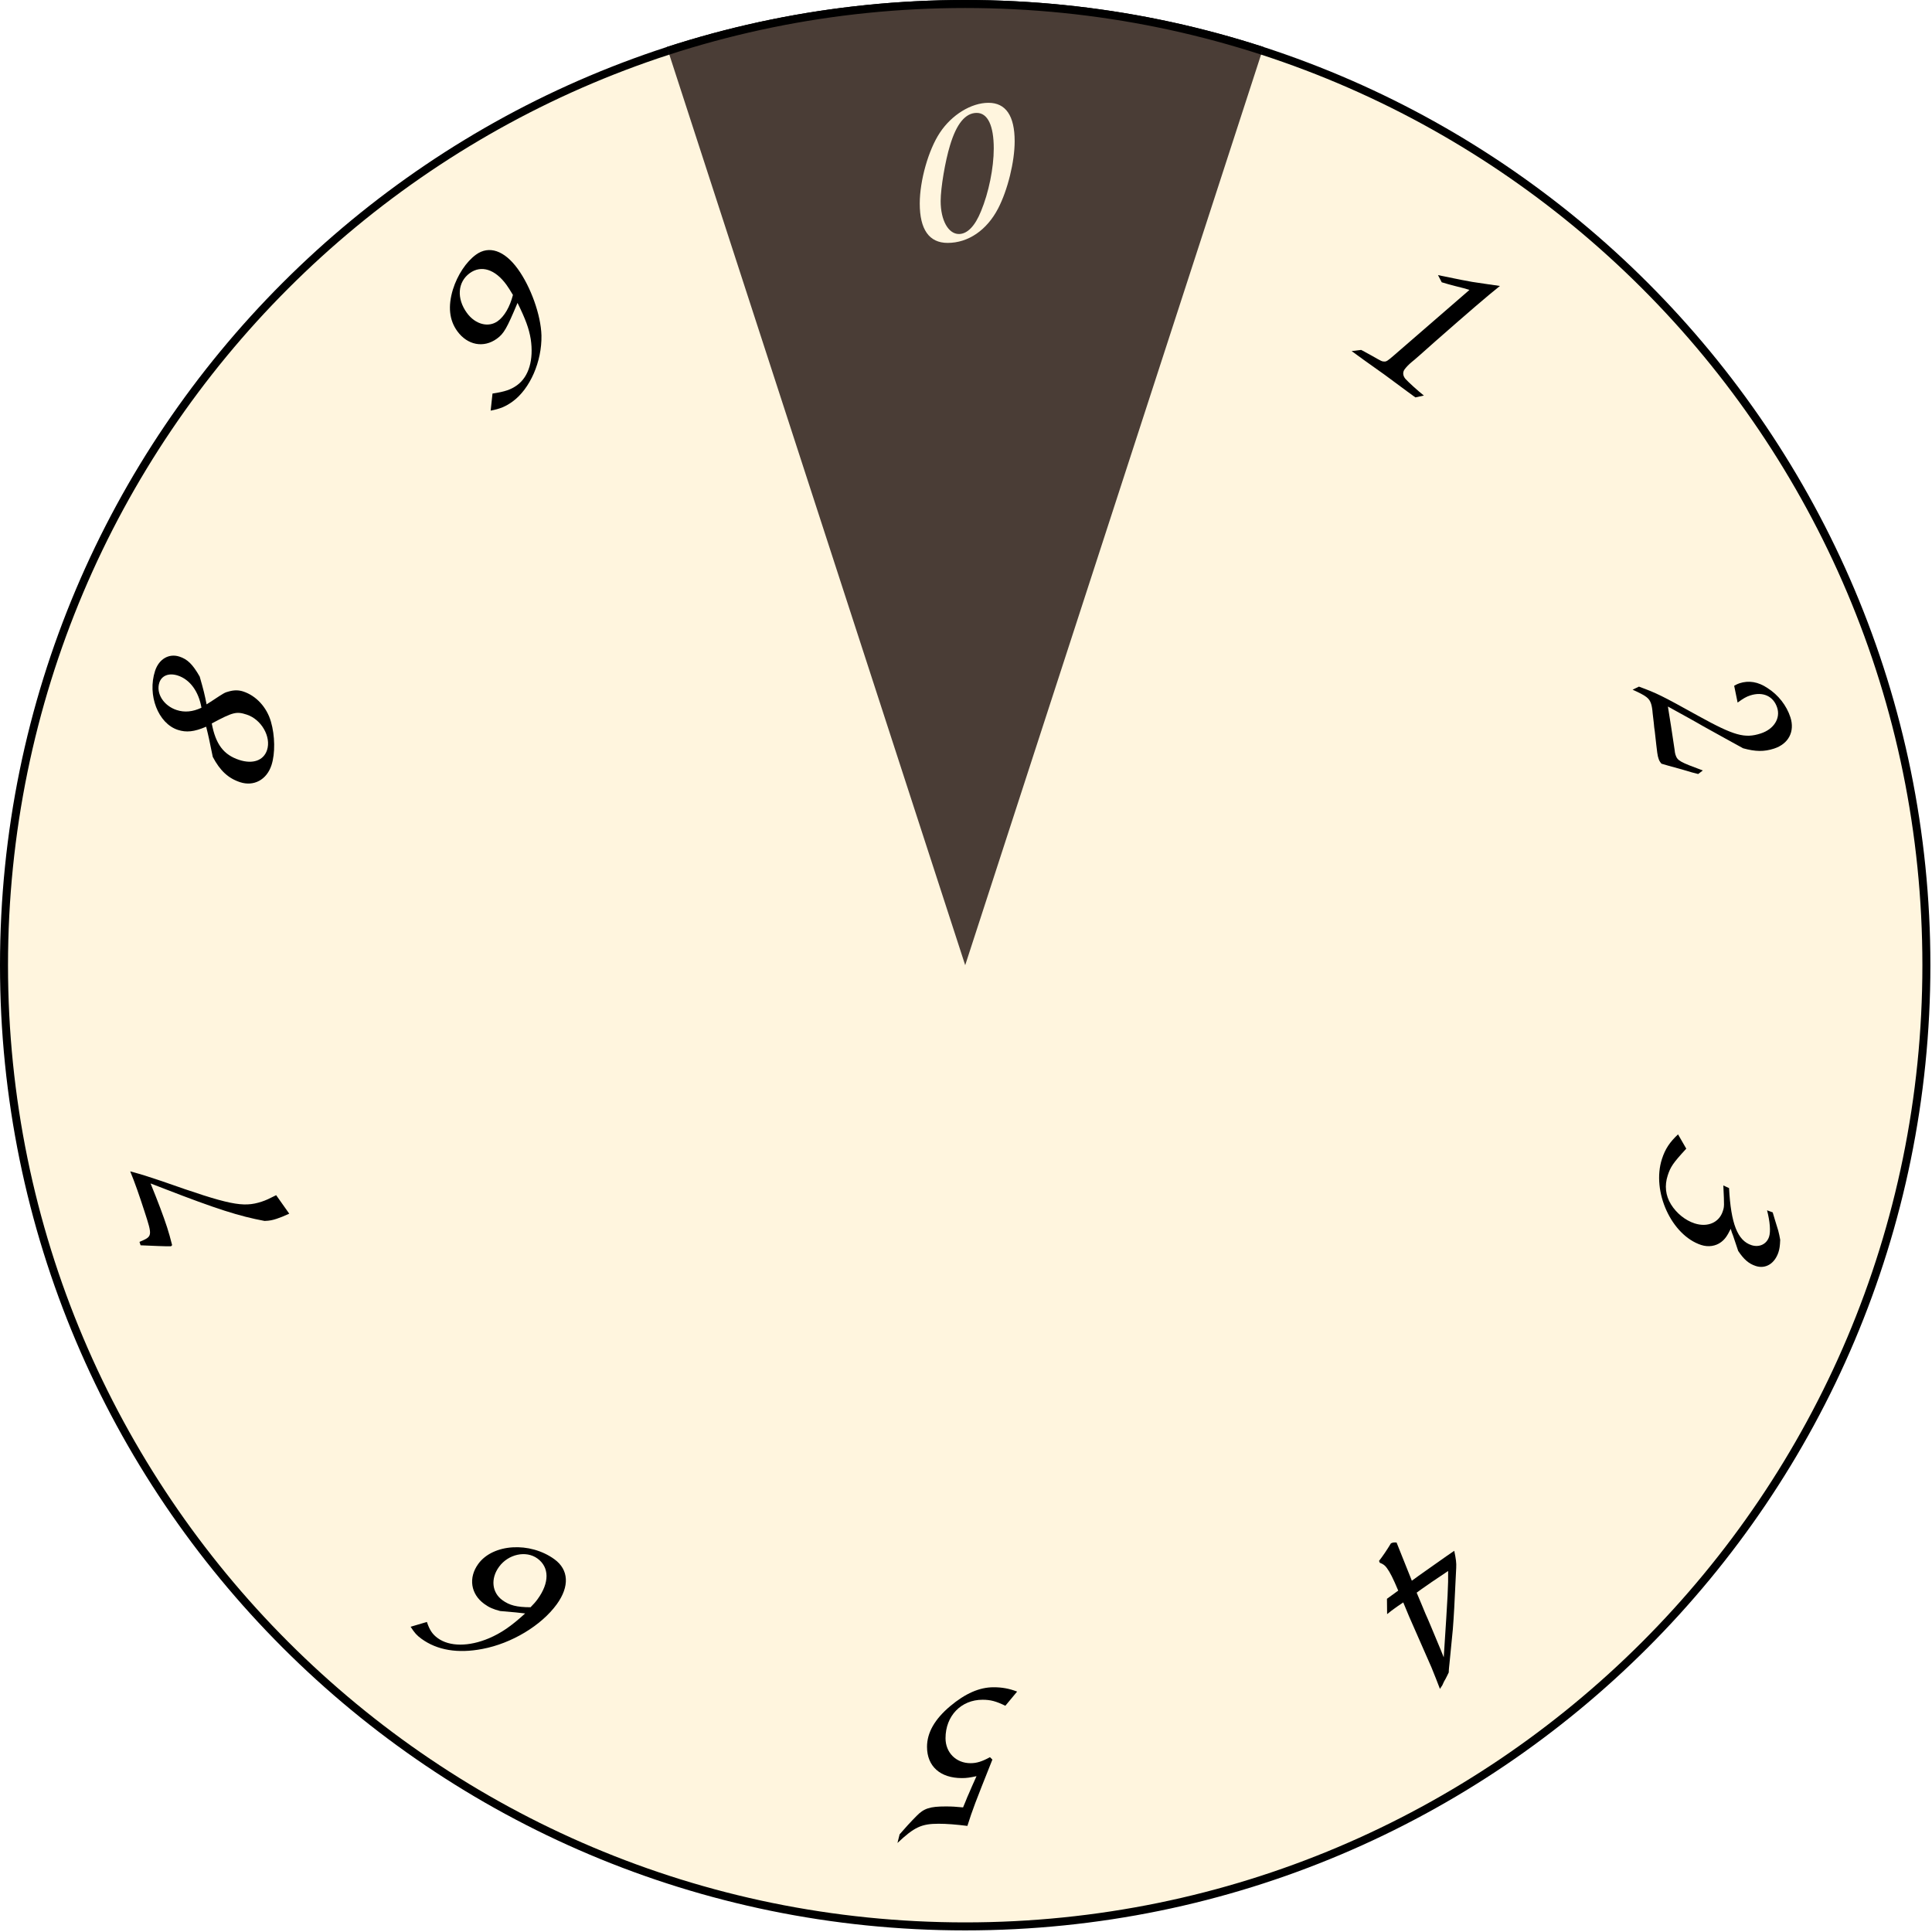
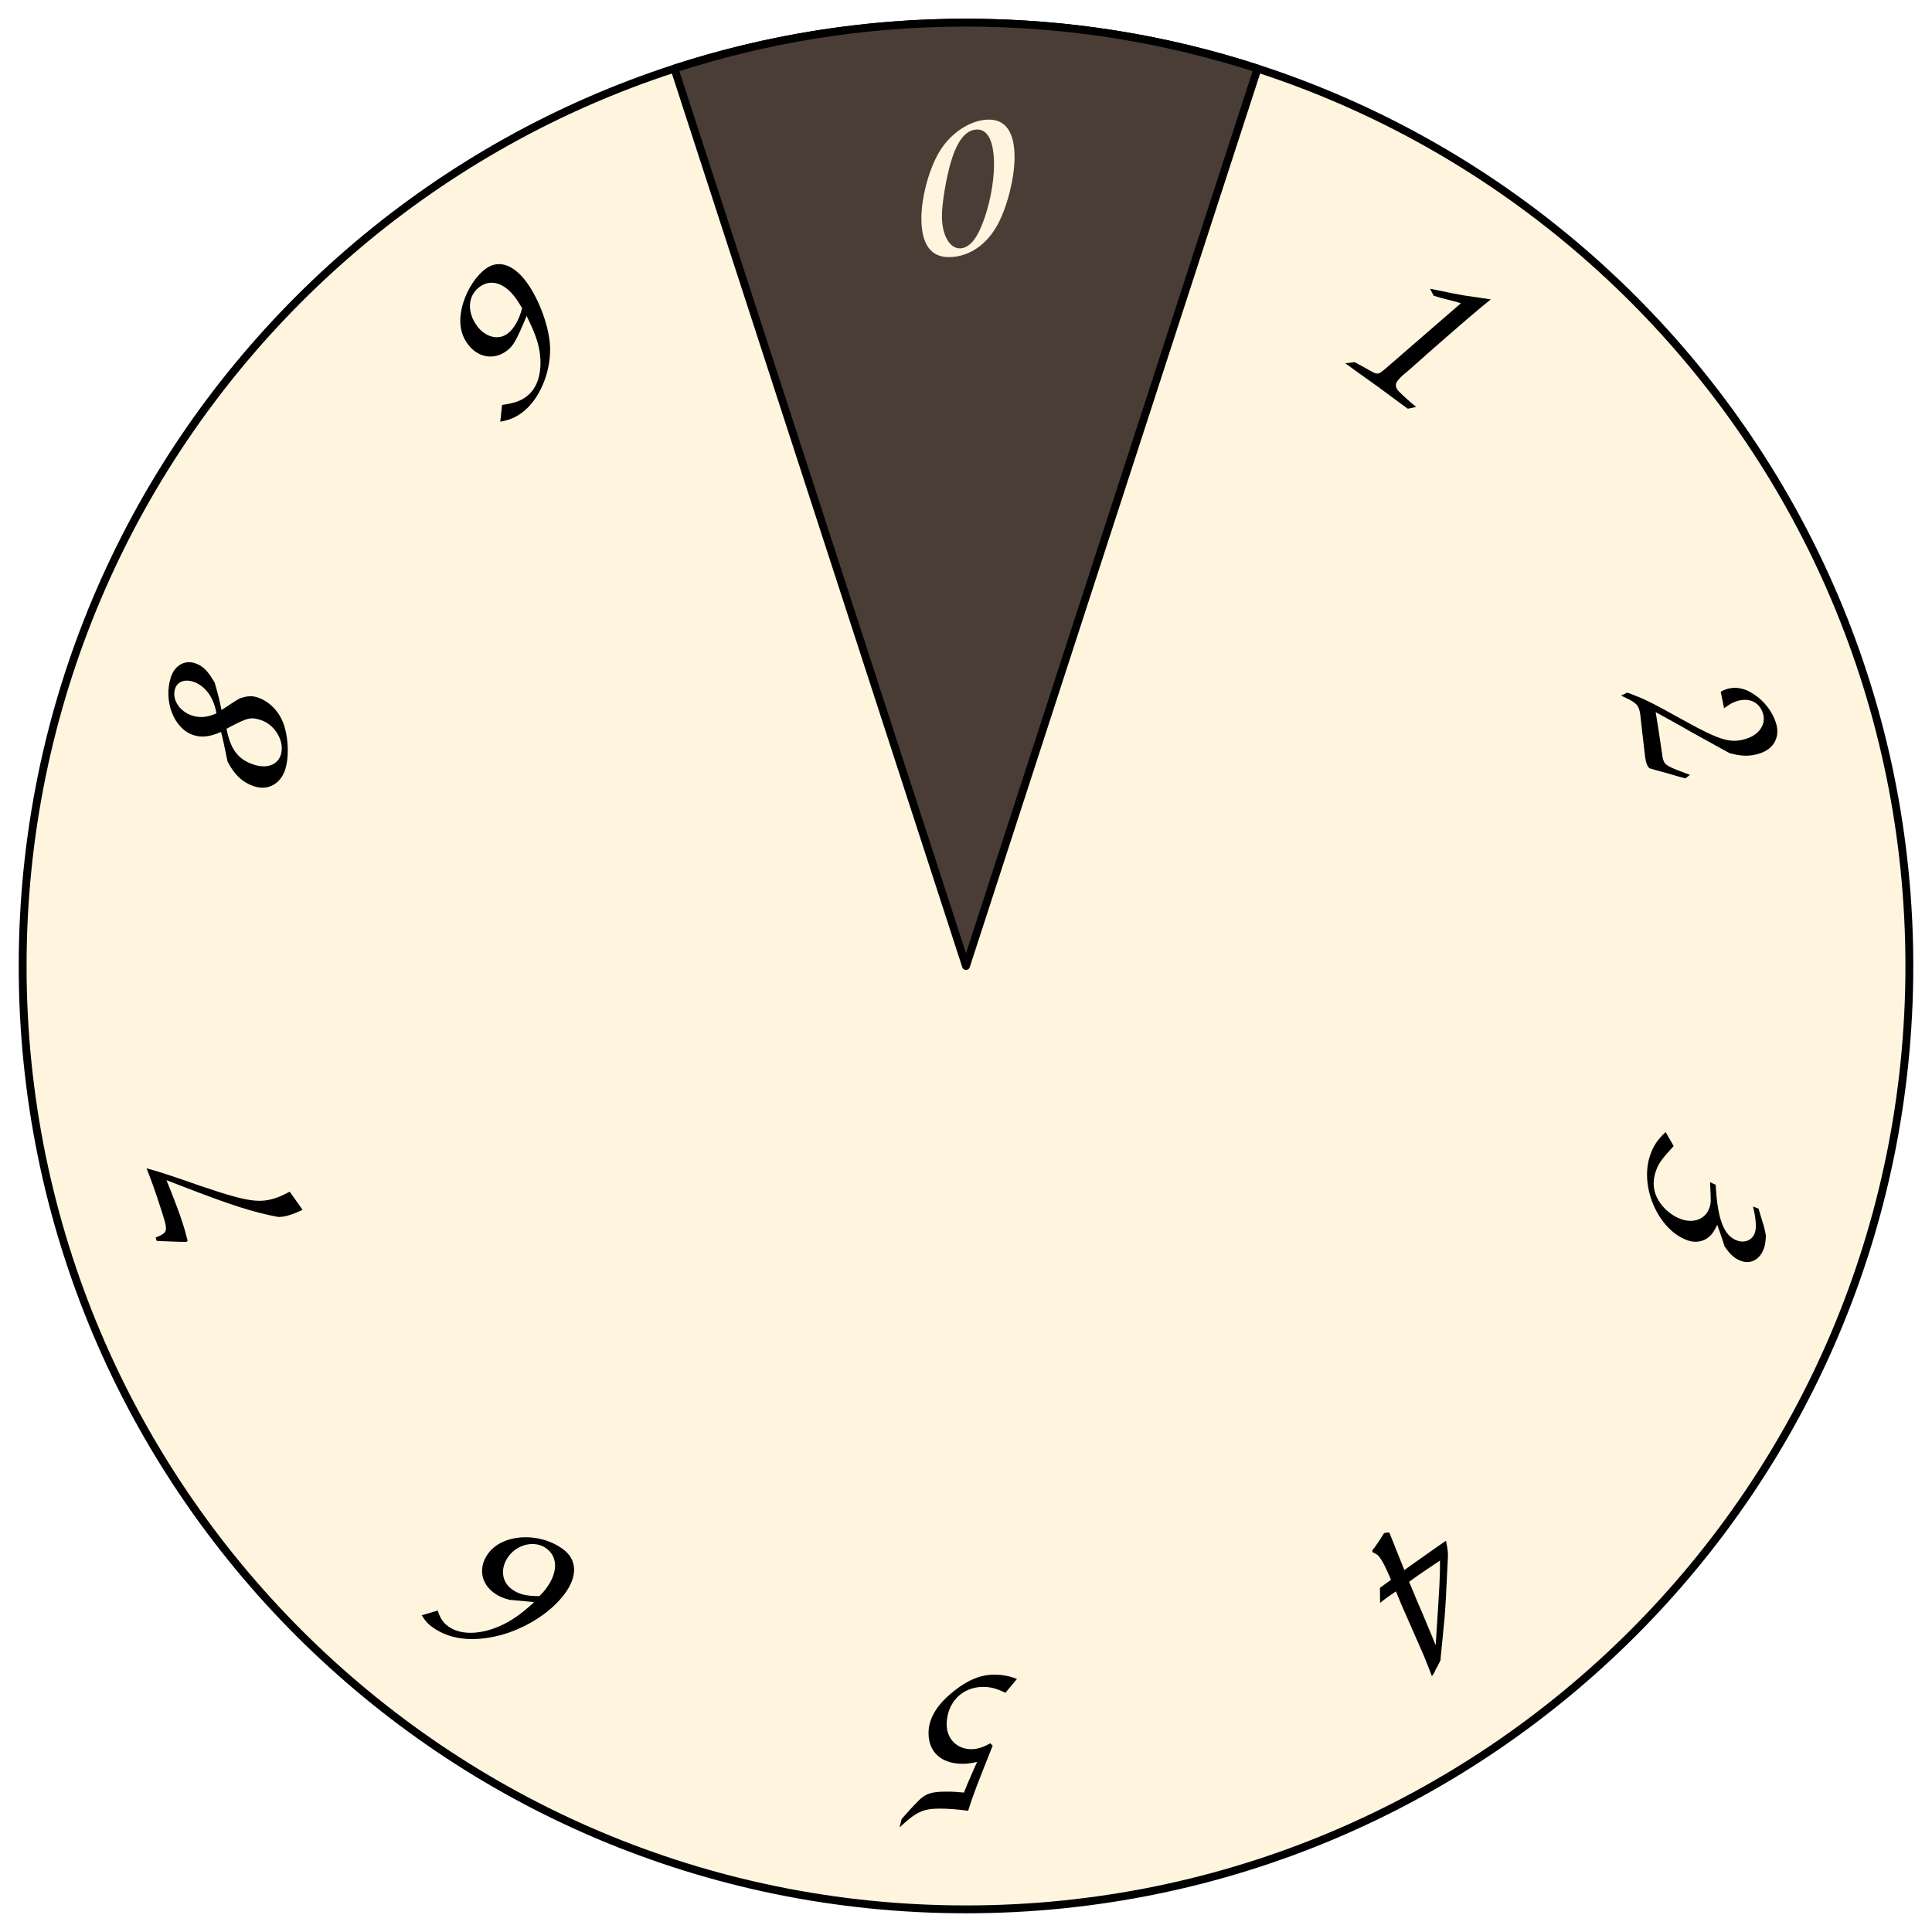
- <svg xmlns="http://www.w3.org/2000/svg" width="100%" height="100%" viewBox="0 0 1005 1005" version="1.1" xmlnsXlink="http://www.w3.org/1999/xlink" xmlSpace="preserve" xmlnsSerif="http://www.serif.com/" style="fill-rule:evenodd;clip-rule:evenodd;stroke-linecap:round;stroke-linejoin:round;stroke-miterlimit:1.5;">
-   <g transform="matrix(1,0,0,1,-9.91667,-9.91667)">
-     <g id="Outer">
-       <g id="Outer-Circle" serifId="Outer Circle" transform="matrix(1.46132,0,0,1.46132,-306.878,-346.449)">
-         <circle cx="560.368" cy="587.448" r="342.156" style="fill:rgb(255,245,222);stroke:black;stroke-width:2.85px;" />
+ <svg xmlns="http://www.w3.org/2000/svg" width="100%" height="100%" viewBox="0 0 1024 1024" version="1.1" xmlnsXlink="http://www.w3.org/1999/xlink" xmlSpace="preserve" xmlnsSerif="http://www.serif.com/" style="fill-rule:evenodd;clip-rule:evenodd;stroke-linecap:round;stroke-linejoin:round;stroke-miterlimit:1.5;">
+   <g id="Outer">
+     <g id="Outer-Circle" serifId="Outer Circle" transform="matrix(1.46132,0,0,1.46132,-306.878,-346.449)">
+       <circle cx="560.368" cy="587.448" r="342.156" style="fill:rgb(255,245,222);stroke:black;stroke-width:2.85px;" />
+     </g>
+     <path id="Outer-Circle1" serifId="Outer Circle" d="M357.462,36.379C406.138,20.554 458.078,12 512,12C565.922,12 617.862,20.554 666.538,36.379L512,512L357.462,36.379Z" style="fill:rgb(74,61,54);stroke:black;stroke-width:4.17px;" />
+     <g id="Outer-Digits" serifId="Outer Digits">
+       <g transform="matrix(1,0,0,1,-37.1231,48.6272)">
+         <text x="513.732px" y="86.771px" style="font-family:'ChalkboardSE-Light', 'Chalkboard SE', cursive;font-size:125px;fill:rgb(255,245,222);">0</text>
      </g>
-       <g id="Outer-Circle1" serifId="Outer Circle" transform="matrix(1.46132,0,0,1.46132,-306.878,-346.449)">
-         <clipPath id="_clip1">
-           <path d="M560.461,587.16L680.282,218.39L440.547,218.677L560.368,587.448" />
-         </clipPath>
-         <g clip-path="url(#_clip1)">
-           <circle cx="560.368" cy="587.448" r="342.156" style="fill:rgb(74,61,54);stroke:black;stroke-width:2.85px;" />
-         </g>
+       <g transform="matrix(0.809017,-0.587785,0.587785,0.809017,-204.614,459.89)">
+         <text x="513.732px" y="86.771px" style="font-family:'ChalkboardSE-Light', 'Chalkboard SE', cursive;font-size:125px;">9</text>
      </g>
-       <g id="Outer-Digits" serifId="Outer Digits">
-         <g transform="matrix(1,0,0,1,-37.1231,48.6272)">
-           <text x="513.732px" y="86.771px" style="font-family:'ChalkboardSE-Light', 'Chalkboard SE', cursive;font-size:125px;fill:rgb(255,245,222);">0</text>
-         </g>
-         <g transform="matrix(0.809017,-0.587785,0.587785,0.809017,-204.614,459.89)">
-           <text x="513.732px" y="86.771px" style="font-family:'ChalkboardSE-Light', 'Chalkboard SE', cursive;font-size:125px;">9</text>
-         </g>
-         <g transform="matrix(0.309017,-0.951057,0.951057,0.309017,-98.3821,891.057)">
-           <text x="513.732px" y="86.771px" style="font-family:'ChalkboardSE-Light', 'Chalkboard SE', cursive;font-size:125px;">8</text>
-         </g>
-         <g transform="matrix(-0.309017,-0.951057,0.951057,-0.309017,240.995,1177.44)">
-           <text x="513.732px" y="86.771px" style="font-family:'ChalkboardSE-Light', 'Chalkboard SE', cursive;font-size:125px;">7</text>
-         </g>
-         <g transform="matrix(-0.809017,-0.587785,0.587785,-0.809017,683.886,1209.64)">
-           <text x="513.732px" y="86.771px" style="font-family:'ChalkboardSE-Light', 'Chalkboard SE', cursive;font-size:125px;">6</text>
-         </g>
-         <g transform="matrix(-1,0,0,-1,1061.12,975.373)">
-           <text x="513.732px" y="86.771px" style="font-family:'ChalkboardSE-Light', 'Chalkboard SE', cursive;font-size:125px;">5</text>
-         </g>
-         <g transform="matrix(-0.809017,0.587785,-0.587785,-0.809017,1228.61,564.11)">
-           <text x="513.732px" y="86.771px" style="font-family:'ChalkboardSE-Light', 'Chalkboard SE', cursive;font-size:125px;">4</text>
-         </g>
-         <g transform="matrix(-0.309017,0.951057,-0.951057,-0.309017,1122.38,132.943)">
-           <text x="513.732px" y="86.771px" style="font-family:'ChalkboardSE-Light', 'Chalkboard SE', cursive;font-size:125px;">3</text>
-         </g>
-         <g transform="matrix(0.309017,0.951057,-0.951057,0.309017,783.005,-153.437)">
-           <text x="513.732px" y="86.771px" style="font-family:'ChalkboardSE-Light', 'Chalkboard SE', cursive;font-size:125px;">2</text>
-         </g>
-         <g transform="matrix(0.809017,0.587785,-0.587785,0.809017,340.114,-185.643)">
-           <text x="513.732px" y="86.771px" style="font-family:'ChalkboardSE-Light', 'Chalkboard SE', cursive;font-size:125px;">1</text>
-         </g>
+       <g transform="matrix(0.309017,-0.951057,0.951057,0.309017,-98.3821,891.057)">
+         <text x="513.732px" y="86.771px" style="font-family:'ChalkboardSE-Light', 'Chalkboard SE', cursive;font-size:125px;">8</text>
+       </g>
+       <g transform="matrix(-0.309017,-0.951057,0.951057,-0.309017,240.995,1177.44)">
+         <text x="513.732px" y="86.771px" style="font-family:'ChalkboardSE-Light', 'Chalkboard SE', cursive;font-size:125px;">7</text>
+       </g>
+       <g transform="matrix(-0.809017,-0.587785,0.587785,-0.809017,683.886,1209.64)">
+         <text x="513.732px" y="86.771px" style="font-family:'ChalkboardSE-Light', 'Chalkboard SE', cursive;font-size:125px;">6</text>
+       </g>
+       <g transform="matrix(-1,0,0,-1,1061.12,975.373)">
+         <text x="513.732px" y="86.771px" style="font-family:'ChalkboardSE-Light', 'Chalkboard SE', cursive;font-size:125px;">5</text>
+       </g>
+       <g transform="matrix(-0.809017,0.587785,-0.587785,-0.809017,1228.61,564.11)">
+         <text x="513.732px" y="86.771px" style="font-family:'ChalkboardSE-Light', 'Chalkboard SE', cursive;font-size:125px;">4</text>
+       </g>
+       <g transform="matrix(-0.309017,0.951057,-0.951057,-0.309017,1122.38,132.943)">
+         <text x="513.732px" y="86.771px" style="font-family:'ChalkboardSE-Light', 'Chalkboard SE', cursive;font-size:125px;">3</text>
+       </g>
+       <g transform="matrix(0.309017,0.951057,-0.951057,0.309017,783.005,-153.437)">
+         <text x="513.732px" y="86.771px" style="font-family:'ChalkboardSE-Light', 'Chalkboard SE', cursive;font-size:125px;">2</text>
+       </g>
+       <g transform="matrix(0.809017,0.587785,-0.587785,0.809017,340.114,-185.643)">
+         <text x="513.732px" y="86.771px" style="font-family:'ChalkboardSE-Light', 'Chalkboard SE', cursive;font-size:125px;">1</text>
      </g>
    </g>
  </g>
</svg>
